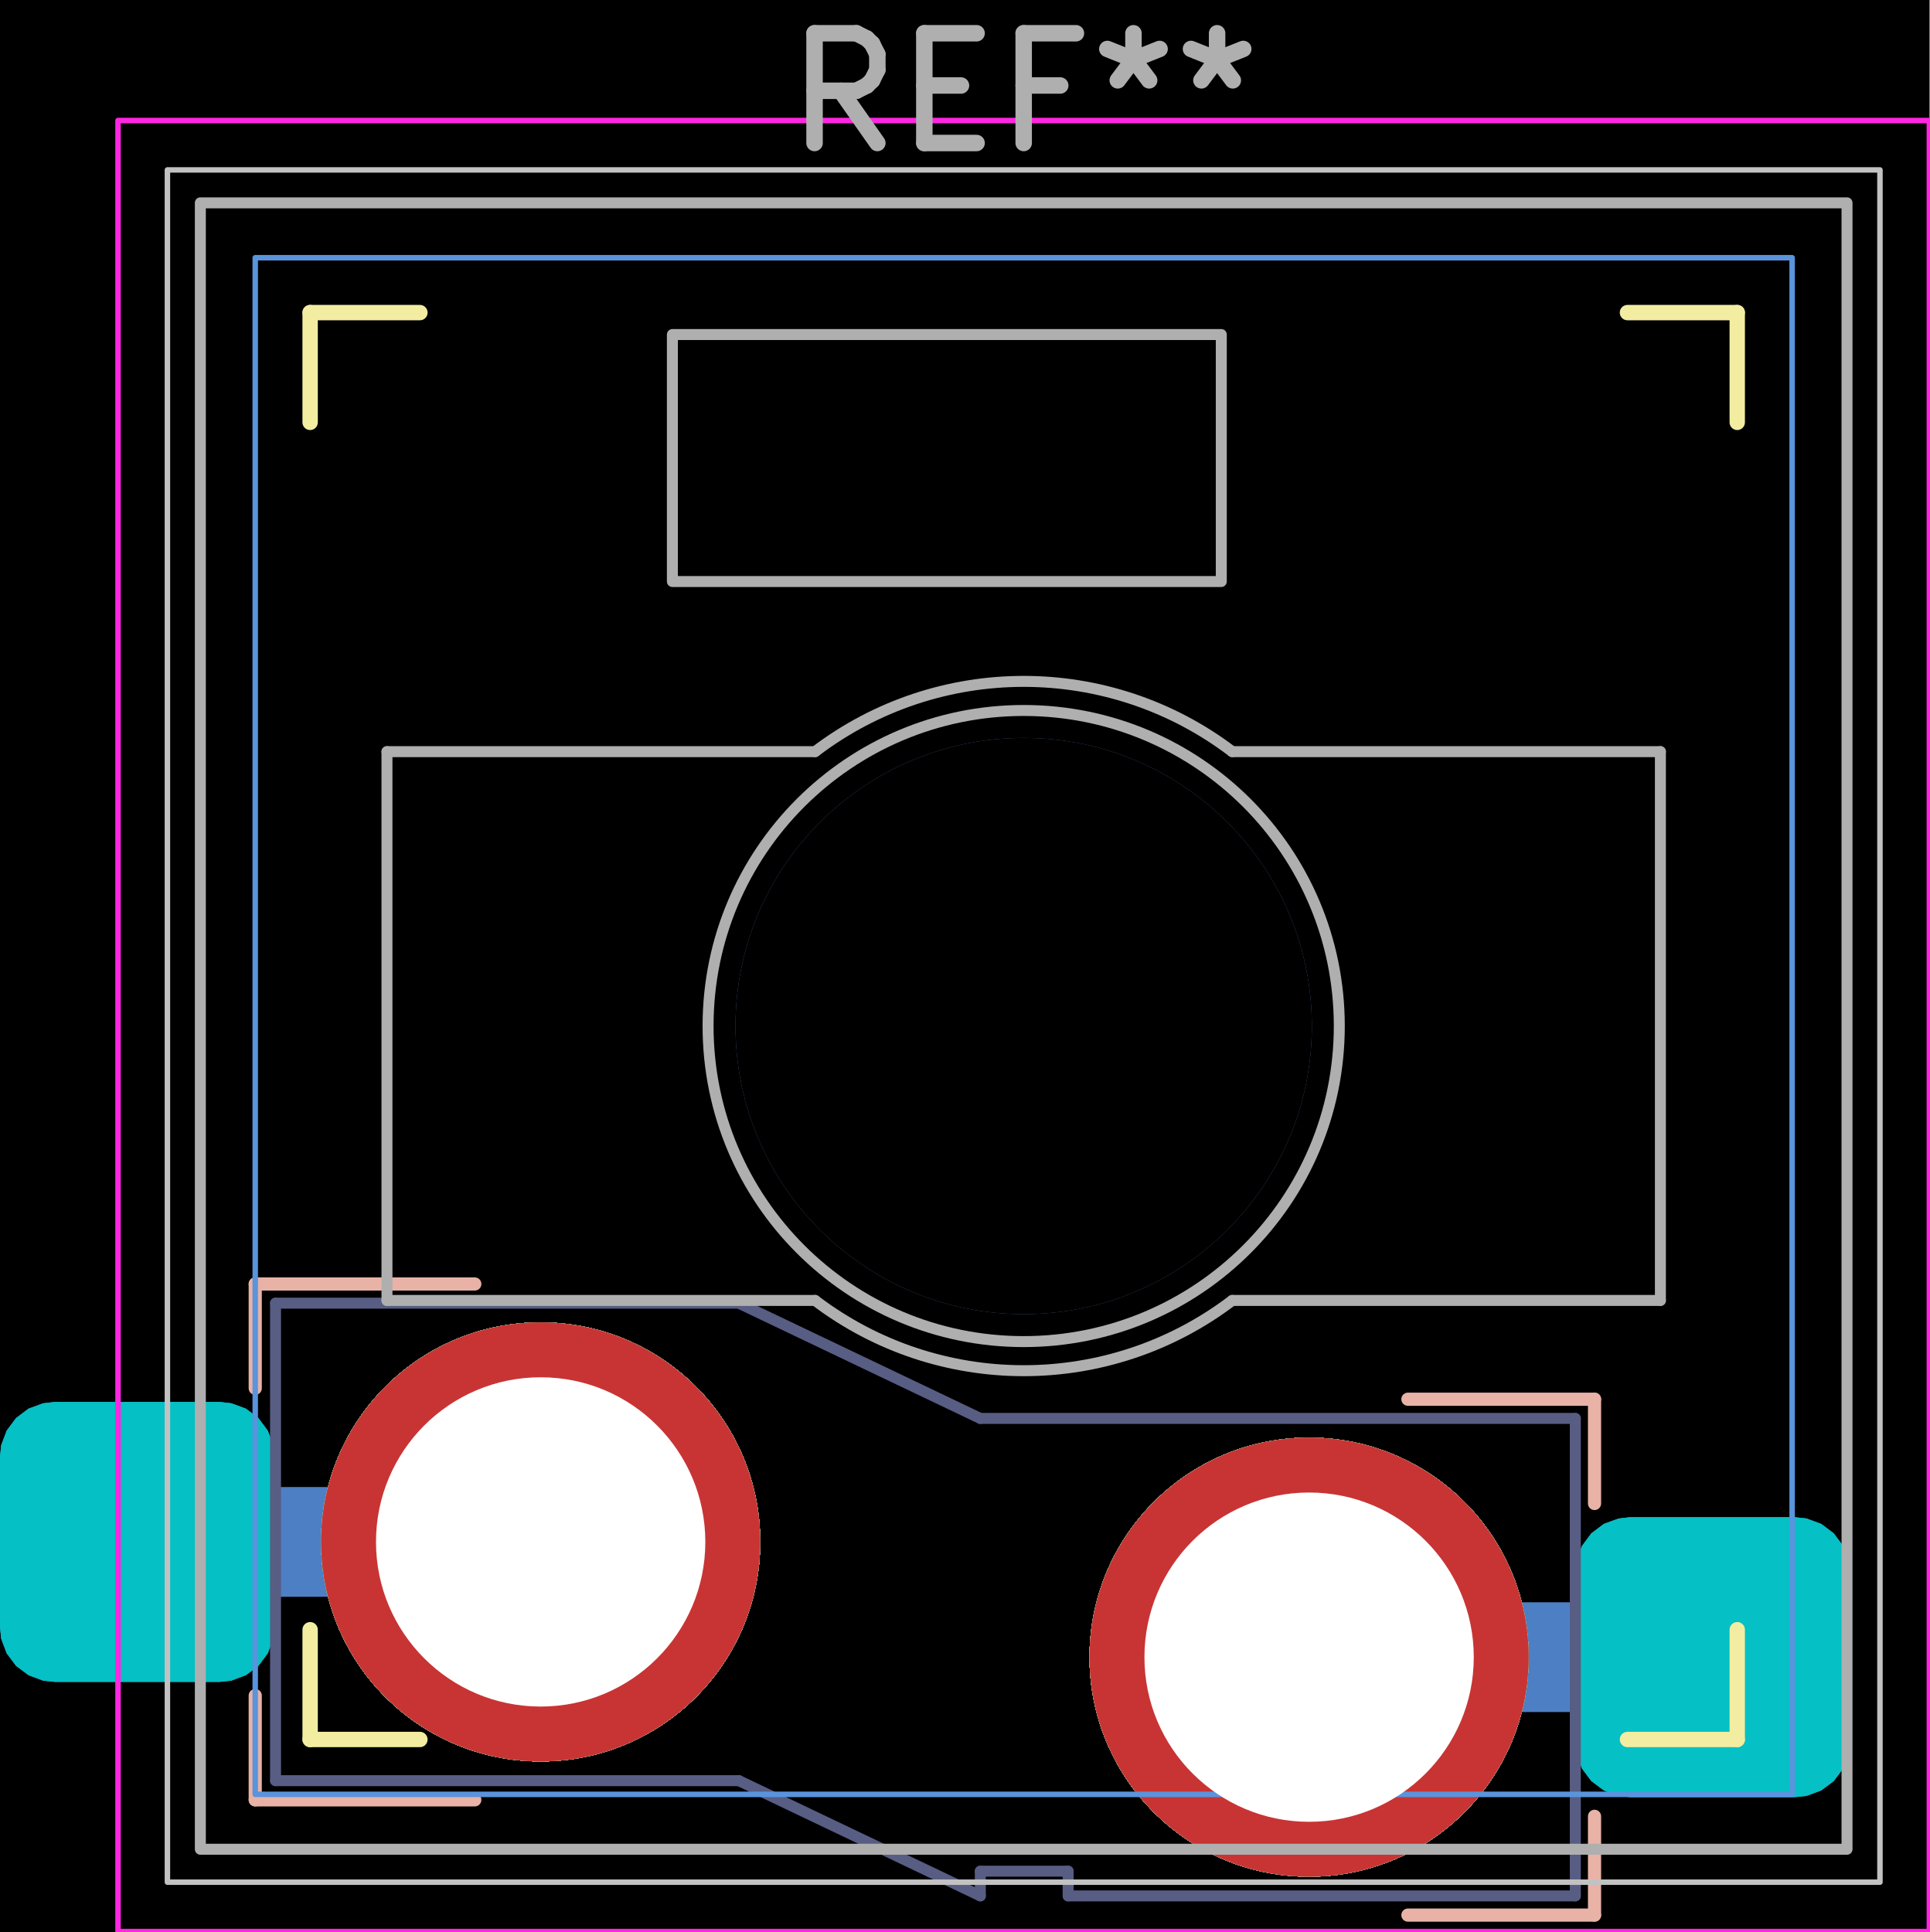
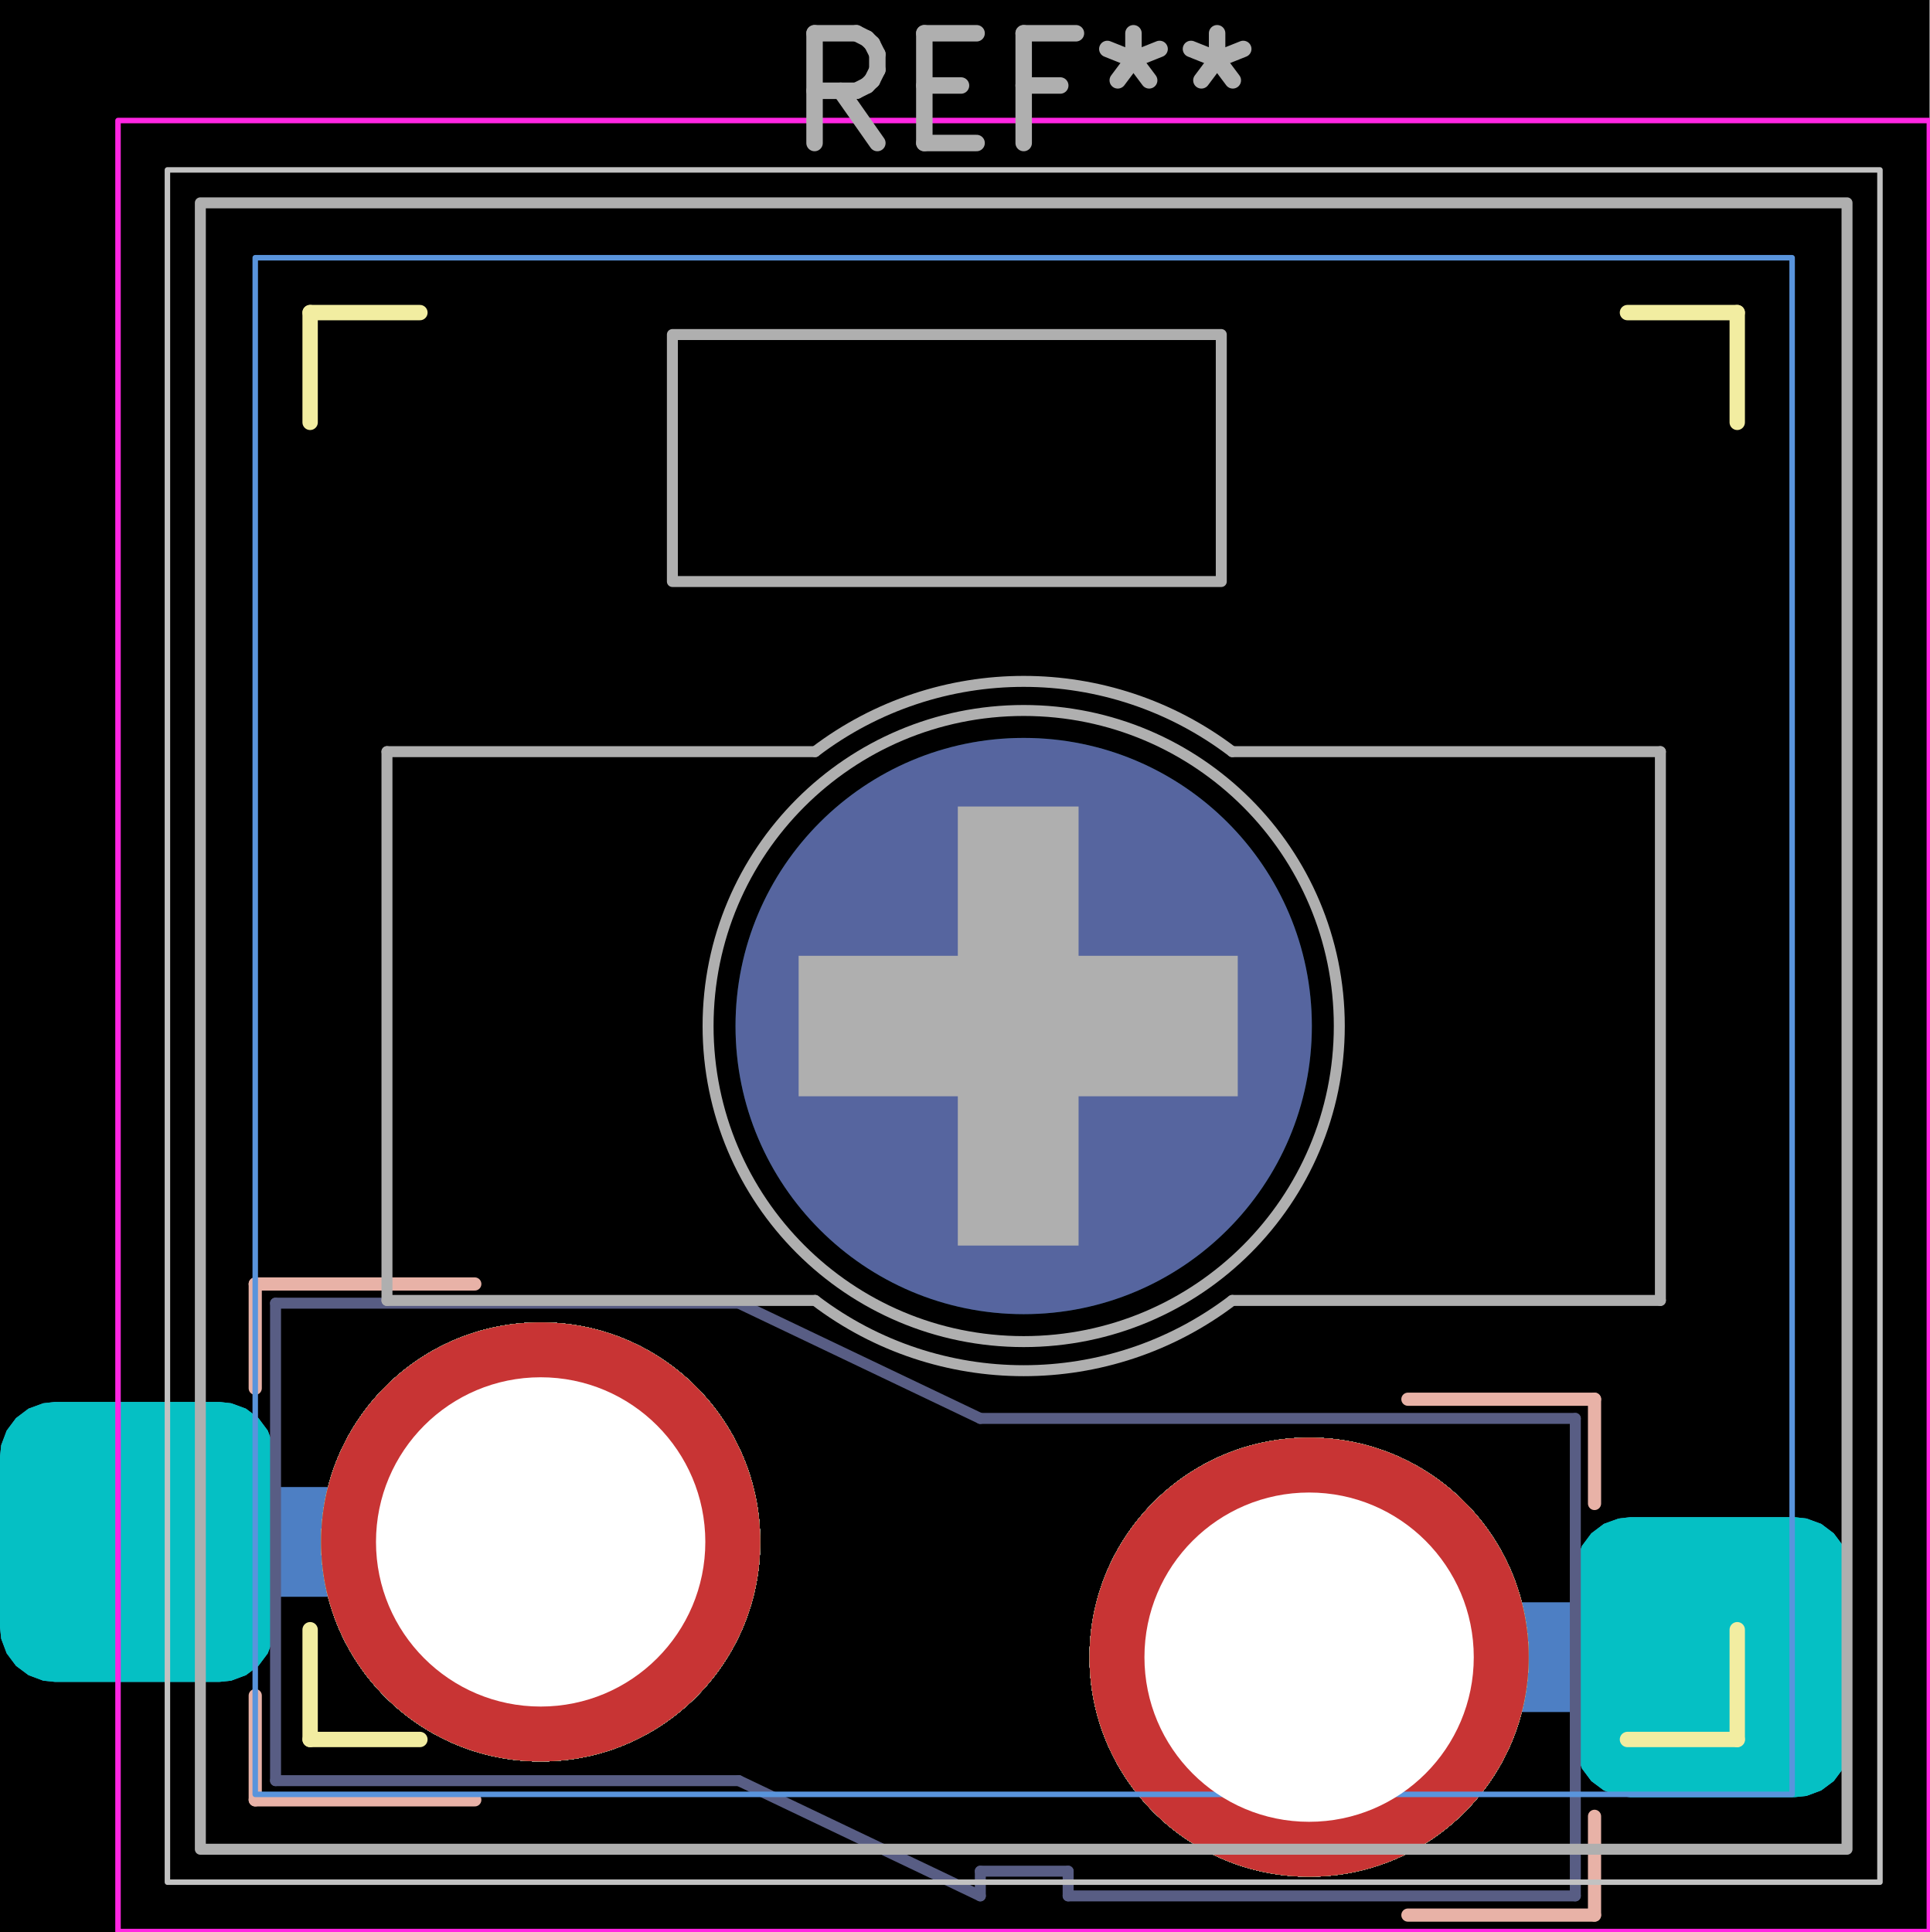
<svg xmlns="http://www.w3.org/2000/svg" version="1.1" width="100%" height="100%" viewBox="0 0 17.577 17.602" preserveAspectRatio="xMidYMid meet">
  <rect width="100%" height="100%" fill="black" />
  <g style="fill:#000000; fill-opacity:1;stroke:#000000; stroke-opacity:1; stroke-linecap:round; stroke-linejoin:round;" transform="translate(0 0) scale(1 1)">
    <path style="fill:#4D7FC4; fill-opacity:1; stroke:none;fill-rule:evenodd;" d="M 0,13.273 0.011,13.167 0.061,13.034 0.146,12.92 0.26,12.834 0.394,12.785 0.5,12.773 2,12.773 2.106,12.785 2.24,12.834 2.354,12.92 2.439,13.034 2.489,13.167 2.5,13.273 2.5,14.823 2.489,14.93 2.439,15.063 2.354,15.177 2.24,15.262 2.106,15.312 2,15.323 0.5,15.323 0.394,15.312 0.26,15.262 0.146,15.177 0.061,15.063 0.011,14.93 0,14.823 Z" />
    <path style="fill:#4D7FC4; fill-opacity:1; stroke:none;fill-rule:evenodd;" d="M 1.025,14.548 1.025,13.548 4.925,13.548 4.925,14.548 Z" />
  </g>
  <g style="fill:#4D7FC4; fill-opacity:1; stroke:none;">
    <circle cx="4.925" cy="14.048" r="2" />
    <circle cx="11.925" cy="15.098" r="2" />
    <path style="fill:#4D7FC4; fill-opacity:1; stroke:none;fill-rule:evenodd;" d="M 11.925,15.598 11.925,14.598 15.675,14.598 15.675,15.598 Z" />
    <path style="fill:#4D7FC4; fill-opacity:1; stroke:none;fill-rule:evenodd;" d="M 14.35,14.323 14.361,14.217 14.411,14.084 14.496,13.97 14.61,13.884 14.744,13.835 14.85,13.823 16.35,13.823 16.456,13.835 16.59,13.884 16.704,13.97 16.789,14.084 16.839,14.217 16.85,14.323 16.85,15.873 16.839,15.98 16.789,16.113 16.704,16.227 16.59,16.312 16.456,16.362 16.35,16.373 14.85,16.373 14.744,16.362 14.61,16.312 14.496,16.227 14.411,16.113 14.361,15.98 14.35,15.873 Z" />
  </g>
  <g style="fill:#02FFEE; fill-opacity:0.4; stroke:none;">
    <circle cx="9.325" cy="9.348" r="2.625" />
    <path style="fill:#02FFEE; fill-opacity:0.4; stroke:none;fill-rule:evenodd;" d="M 0,13.273 0.011,13.167 0.061,13.034 0.146,12.92 0.26,12.834 0.394,12.785 0.5,12.773 2,12.773 2.106,12.785 2.24,12.834 2.354,12.92 2.439,13.034 2.489,13.167 2.5,13.273 2.5,14.823 2.489,14.93 2.439,15.063 2.354,15.177 2.24,15.262 2.106,15.312 2,15.323 0.5,15.323 0.394,15.312 0.26,15.262 0.146,15.177 0.061,15.063 0.011,14.93 0,14.823 Z" />
    <circle cx="4.925" cy="14.048" r="2" />
    <circle cx="11.925" cy="15.098" r="2" />
    <path style="fill:#02FFEE; fill-opacity:0.4; stroke:none;fill-rule:evenodd;" d="M 14.35,14.323 14.361,14.217 14.411,14.084 14.496,13.97 14.61,13.884 14.744,13.835 14.85,13.823 16.35,13.823 16.456,13.835 16.59,13.884 16.704,13.97 16.789,14.084 16.839,14.217 16.85,14.323 16.85,15.873 16.839,15.98 16.789,16.113 16.704,16.227 16.59,16.312 16.456,16.362 16.35,16.373 14.85,16.373 14.744,16.362 14.61,16.312 14.496,16.227 14.411,16.113 14.361,15.98 14.35,15.873 Z" />
    <path style="fill:#00C2C2; fill-opacity:0.9; stroke:none;fill-rule:evenodd;" d="M 0,13.273 0.011,13.167 0.061,13.034 0.146,12.92 0.26,12.834 0.394,12.785 0.5,12.773 2,12.773 2.106,12.785 2.24,12.834 2.354,12.92 2.439,13.034 2.489,13.167 2.5,13.273 2.5,14.823 2.489,14.93 2.439,15.063 2.354,15.177 2.24,15.262 2.106,15.312 2,15.323 0.5,15.323 0.394,15.312 0.26,15.262 0.146,15.177 0.061,15.063 0.011,14.93 0,14.823 Z" />
    <path style="fill:#00C2C2; fill-opacity:0.9; stroke:none;fill-rule:evenodd;" d="M 14.35,14.323 14.361,14.217 14.411,14.084 14.496,13.97 14.61,13.884 14.744,13.835 14.85,13.823 16.35,13.823 16.456,13.835 16.59,13.884 16.704,13.97 16.789,14.084 16.839,14.217 16.85,14.323 16.85,15.873 16.839,15.98 16.789,16.113 16.704,16.227 16.59,16.312 16.456,16.362 16.35,16.373 14.85,16.373 14.744,16.362 14.61,16.312 14.496,16.227 14.411,16.113 14.361,15.98 14.35,15.873 Z" />
  </g>
  <g style="fill:none;  stroke:#E8B2A7; stroke-width:0.12; stroke-opacity:1;  stroke-linecap:round; stroke-linejoin:round;">
    <path d="M2.325 11.698 L2.325 12.648 " />
    <path d="M2.325 11.698 L4.325 11.698 " />
    <path d="M2.325 16.398 L2.325 15.448 " />
    <path d="M2.325 16.398 L4.325 16.398 " />
    <path d="M14.525 12.748 L12.825 12.748 " />
    <path d="M14.525 12.748 L14.525 13.698 " />
    <path d="M14.525 17.448 L12.825 17.448 " />
    <path d="M14.525 17.448 L14.525 16.548 " />
  </g>
  <g style="fill:none;  stroke:#585D84; stroke-width:0.1; stroke-opacity:1;  stroke-linecap:round; stroke-linejoin:round;">
    <path d="M2.51 11.873 L2.51 16.223 " />
    <path d="M2.51 11.873 L6.73 11.873 " />
    <path d="M2.51 16.223 L6.73 16.223 " />
    <path d="M6.73 11.873 L8.93 12.923 " />
    <path d="M6.73 16.223 L8.93 17.273 " />
    <path d="M8.93 17.048 L8.93 17.273 " />
    <path d="M9.73 17.048 L8.93 17.048 " />
    <path d="M9.73 17.273 L9.73 17.048 " />
    <path d="M14.35 12.923 L8.93 12.923 " />
    <path d="M14.35 12.923 L14.35 17.273 " />
    <path d="M14.35 17.273 L9.73 17.273 " />
  </g>
  <g style="fill:#F2EDA1; fill-opacity:1; stroke:none;">
    <circle cx="4.925" cy="14.048" r="2" />
    <circle cx="11.925" cy="15.098" r="2" />
  </g>
  <g style="fill:#E8B2A7; fill-opacity:1; stroke:none;">
    <circle cx="4.925" cy="14.048" r="2" />
    <circle cx="11.925" cy="15.098" r="2" />
  </g>
  <g style="fill:#28CCD9; fill-opacity:1; stroke:none;">
    <circle cx="4.925" cy="14.048" r="2" />
    <circle cx="11.925" cy="15.098" r="2" />
  </g>
  <g style="fill:#A7A5C6; fill-opacity:1; stroke:none;">
    <circle cx="4.925" cy="14.048" r="2" />
    <circle cx="11.925" cy="15.098" r="2" />
  </g>
  <g style="fill:#F76F8E; fill-opacity:1; stroke:none;">
    <circle cx="4.925" cy="14.048" r="2" />
    <circle cx="11.925" cy="15.098" r="2" />
  </g>
  <g style="fill:#5BC3EB; fill-opacity:1; stroke:none;">
    <circle cx="4.925" cy="14.048" r="2" />
    <circle cx="11.925" cy="15.098" r="2" />
  </g>
  <g style="fill:#ED7C33; fill-opacity:1; stroke:none;">
    <circle cx="4.925" cy="14.048" r="2" />
    <circle cx="11.925" cy="15.098" r="2" />
  </g>
  <g style="fill:#F2EDA1; fill-opacity:1; stroke:none;">
    <circle cx="4.925" cy="14.048" r="2" />
    <circle cx="11.925" cy="15.098" r="2" />
  </g>
  <g style="fill:#E8B2A7; fill-opacity:1; stroke:none;">
    <circle cx="4.925" cy="14.048" r="2" />
    <circle cx="11.925" cy="15.098" r="2" />
  </g>
  <g style="fill:#28CCD9; fill-opacity:1; stroke:none;">
    <circle cx="4.925" cy="14.048" r="2" />
    <circle cx="11.925" cy="15.098" r="2" />
  </g>
  <g style="fill:#A7A5C6; fill-opacity:1; stroke:none;">
    <circle cx="4.925" cy="14.048" r="2" />
    <circle cx="11.925" cy="15.098" r="2" />
  </g>
  <g style="fill:#F76F8E; fill-opacity:1; stroke:none;">
    <circle cx="4.925" cy="14.048" r="2" />
    <circle cx="11.925" cy="15.098" r="2" />
  </g>
  <g style="fill:#5BC3EB; fill-opacity:1; stroke:none;">
    <circle cx="4.925" cy="14.048" r="2" />
    <circle cx="11.925" cy="15.098" r="2" />
  </g>
  <g style="fill:#ED7C33; fill-opacity:1; stroke:none;">
    <circle cx="4.925" cy="14.048" r="2" />
    <circle cx="11.925" cy="15.098" r="2" />
  </g>
  <g style="fill:#F2EDA1; fill-opacity:1; stroke:none;">
    <circle cx="4.925" cy="14.048" r="2" />
    <circle cx="11.925" cy="15.098" r="2" />
  </g>
  <g style="fill:#E8B2A7; fill-opacity:1; stroke:none;">
    <circle cx="4.925" cy="14.048" r="2" />
    <circle cx="11.925" cy="15.098" r="2" />
  </g>
  <g style="fill:#28CCD9; fill-opacity:1; stroke:none;">
    <circle cx="4.925" cy="14.048" r="2" />
    <circle cx="11.925" cy="15.098" r="2" />
  </g>
  <g style="fill:#A7A5C6; fill-opacity:1; stroke:none;">
    <circle cx="4.925" cy="14.048" r="2" />
    <circle cx="11.925" cy="15.098" r="2" />
  </g>
  <g style="fill:#F76F8E; fill-opacity:1; stroke:none;">
    <circle cx="4.925" cy="14.048" r="2" />
    <circle cx="11.925" cy="15.098" r="2" />
  </g>
  <g style="fill:#5BC3EB; fill-opacity:1; stroke:none;">
    <circle cx="4.925" cy="14.048" r="2" />
    <circle cx="11.925" cy="15.098" r="2" />
  </g>
  <g style="fill:#ED7C33; fill-opacity:1; stroke:none;">
    <circle cx="4.925" cy="14.048" r="2" />
    <circle cx="11.925" cy="15.098" r="2" />
  </g>
  <g style="fill:#8DCB81; fill-opacity:1; stroke:none;">
    <circle cx="4.925" cy="14.048" r="2" />
    <circle cx="11.925" cy="15.098" r="2" />
  </g>
  <g style="fill:#F2EDA1; fill-opacity:1; stroke:none;">
    <circle cx="4.925" cy="14.048" r="2" />
    <circle cx="11.925" cy="15.098" r="2" />
  </g>
  <g style="fill:#E8B2A7; fill-opacity:1; stroke:none;">
    <circle cx="4.925" cy="14.048" r="2" />
    <circle cx="11.925" cy="15.098" r="2" />
  </g>
  <g style="fill:#28CCD9; fill-opacity:1; stroke:none;">
    <circle cx="4.925" cy="14.048" r="2" />
    <circle cx="11.925" cy="15.098" r="2" />
  </g>
  <g style="fill:#A7A5C6; fill-opacity:1; stroke:none;">
    <circle cx="4.925" cy="14.048" r="2" />
    <circle cx="11.925" cy="15.098" r="2" />
  </g>
  <g style="fill:#DB628B; fill-opacity:1; stroke:none;">
    <circle cx="4.925" cy="14.048" r="2" />
    <circle cx="11.925" cy="15.098" r="2" />
  </g>
  <g style="fill:#4FCBCB; fill-opacity:1; stroke:none;">
    <circle cx="4.925" cy="14.048" r="2" />
    <circle cx="11.925" cy="15.098" r="2" />
  </g>
  <g style="fill:#CE7D2C; fill-opacity:1; stroke:none;">
    <circle cx="4.925" cy="14.048" r="2" />
    <circle cx="11.925" cy="15.098" r="2" />
  </g>
  <g style="fill:#7FC87F; fill-opacity:1; stroke:none;">
    <circle cx="4.925" cy="14.048" r="2" />
    <circle cx="11.925" cy="15.098" r="2" />
  </g>
  <g style="fill:#C83434; fill-opacity:1; stroke:none;">
    <circle cx="4.925" cy="14.048" r="2" />
    <circle cx="11.925" cy="15.098" r="2" />
  </g>
  <g style="fill:#D864FF; fill-opacity:0.4; stroke:none;">
    <circle cx="9.325" cy="9.348" r="2.625" />
  </g>
  <g style="fill:none;  stroke:#F2EDA1; stroke-width:0.14; stroke-opacity:1;  stroke-linecap:round; stroke-linejoin:round;">
    <path d="M2.825 3.848 L2.825 2.848 " />
    <path d="M2.825 15.848 L2.825 14.848 " />
    <path d="M2.825 15.848 L3.825 15.848 " />
    <path d="M3.825 2.848 L2.825 2.848 " />
    <path d="M14.825 15.848 L15.825 15.848 " />
    <path d="M15.825 2.848 L14.825 2.848 " />
    <path d="M15.825 2.848 L15.825 3.848 " />
    <path d="M15.825 14.848 L15.825 15.848 " />
    <path style="fill:none;  stroke:#FF26E2; stroke-width:0.05; stroke-opacity:1;  stroke-linecap:round; stroke-linejoin:round;fill:none" d="M 1.075,1.098 17.575,1.098 17.575,17.598 1.075,17.598 Z" />
  </g>
  <g style="fill:none;  stroke:#AFAFAF; stroke-width:0.15; stroke-opacity:1;  stroke-linecap:round; stroke-linejoin:round;">
    <text x="9.325" y="1.348" textLength="4.536" font-size="1.333" lengthAdjust="spacingAndGlyphs" text-anchor="middle" opacity="0" stroke-opacity="0">REF**</text>
    <g class="stroked-text">
      <path d="M7.992 1.303 L7.658 0.827 " />
      <path d="M7.42 1.303 L7.42 0.303 " />
      <path d="M7.42 0.303 L7.801 0.303 " />
      <path d="M7.801 0.303 L7.896 0.351 " />
      <path d="M7.896 0.351 L7.944 0.398 " />
      <path d="M7.944 0.398 L7.992 0.494 " />
      <path d="M7.992 0.494 L7.992 0.636 " />
      <path d="M7.992 0.636 L7.944 0.732 " />
      <path d="M7.944 0.732 L7.896 0.779 " />
      <path d="M7.896 0.779 L7.801 0.827 " />
      <path d="M7.801 0.827 L7.42 0.827 " />
      <path d="M8.42 0.779 L8.754 0.779 " />
      <path d="M8.896 1.303 L8.42 1.303 " />
      <path d="M8.42 1.303 L8.42 0.303 " />
      <path d="M8.42 0.303 L8.896 0.303 " />
      <path d="M9.658 0.779 L9.325 0.779 " />
      <path d="M9.325 1.303 L9.325 0.303 " />
      <path d="M9.325 0.303 L9.801 0.303 " />
      <path d="M10.325 0.303 L10.325 0.541 " />
      <path d="M10.087 0.446 L10.325 0.541 " />
      <path d="M10.325 0.541 L10.563 0.446 " />
      <path d="M10.182 0.732 L10.325 0.541 " />
      <path d="M10.325 0.541 L10.468 0.732 " />
      <path d="M11.087 0.303 L11.087 0.541 " />
      <path d="M10.849 0.446 L11.087 0.541 " />
      <path d="M11.087 0.541 L11.325 0.446 " />
      <path d="M10.944 0.732 L11.087 0.541 " />
      <path d="M11.087 0.541 L11.23 0.732 " />
    </g>
  </g>
  <g style="fill:none;  stroke:#AFAFAF; stroke-width:0.1; stroke-opacity:1;  stroke-linecap:round; stroke-linejoin:round;">
    <path d="M3.525 6.848 L7.425 6.848 " />
    <path d="M3.525 11.848 L3.525 6.848 " />
    <path d="M7.425 11.848 L3.525 11.848 " />
    <path d="M11.225 6.848 L15.125 6.848 " />
    <path d="M15.125 6.848 L15.125 11.848 " />
    <path d="M15.125 11.848 L11.225 11.848 " />
    <path style="fill:none;  stroke:#AFAFAF; stroke-width:0.1; stroke-opacity:1;  stroke-linecap:round; stroke-linejoin:round;fill:none" d="M 6.125,3.048 11.125,3.048 11.125,5.298 6.125,5.298 Z" />
    <path style="fill:none;  stroke:#AFAFAF; stroke-width:0.1; stroke-opacity:1;  stroke-linecap:round; stroke-linejoin:round;fill:none" d="M 1.825,1.848 16.825,1.848 16.825,16.848 1.825,16.848 Z" />
    <path d="M11.225 6.848 A3.14 3.14 0.0 0 0 7.425 6.848" />
    <path d="M7.425 11.848 A3.14 3.14 0.0 0 0 11.225 11.848" />
    <circle cx="9.325" cy="9.348" r="2.875" />
    <path style="fill:#AFAFAF; fill-opacity:1; stroke:none;fill-rule:evenodd;" d="M 9.825,8.708 11.275,8.708 11.275,9.988 9.825,9.988 9.825,11.348 8.725,11.348 8.725,9.988 7.275,9.988 7.275,8.708 8.725,8.708 8.725,7.348 9.825,7.348 Z" />
    <path style="fill:none;  stroke:#5994DC; stroke-width:0.05; stroke-opacity:1;  stroke-linecap:round; stroke-linejoin:round;fill:none" d="M 2.325,2.348 16.325,2.348 16.325,16.348 2.325,16.348 Z" />
    <path style="fill:none;  stroke:#C2C2C2; stroke-width:0.05; stroke-opacity:1;  stroke-linecap:round; stroke-linejoin:round;fill:none" d="M 1.525,1.548 17.125,1.548 17.125,17.148 1.525,17.148 Z" />
  </g>
-   <g style="fill:#000000; fill-opacity:1; stroke:none;">
-     <circle cx="9.325" cy="9.348" r="2.625" />
-   </g>
  <g style="fill:#FFFFFF; fill-opacity:1; stroke:none;">
    <circle cx="4.925" cy="14.048" r="1.5" />
  </g>
  <g style="fill:#FFFFFF; fill-opacity:1; stroke:none;">
    <circle cx="11.925" cy="15.098" r="1.5" />
  </g>
</svg>
